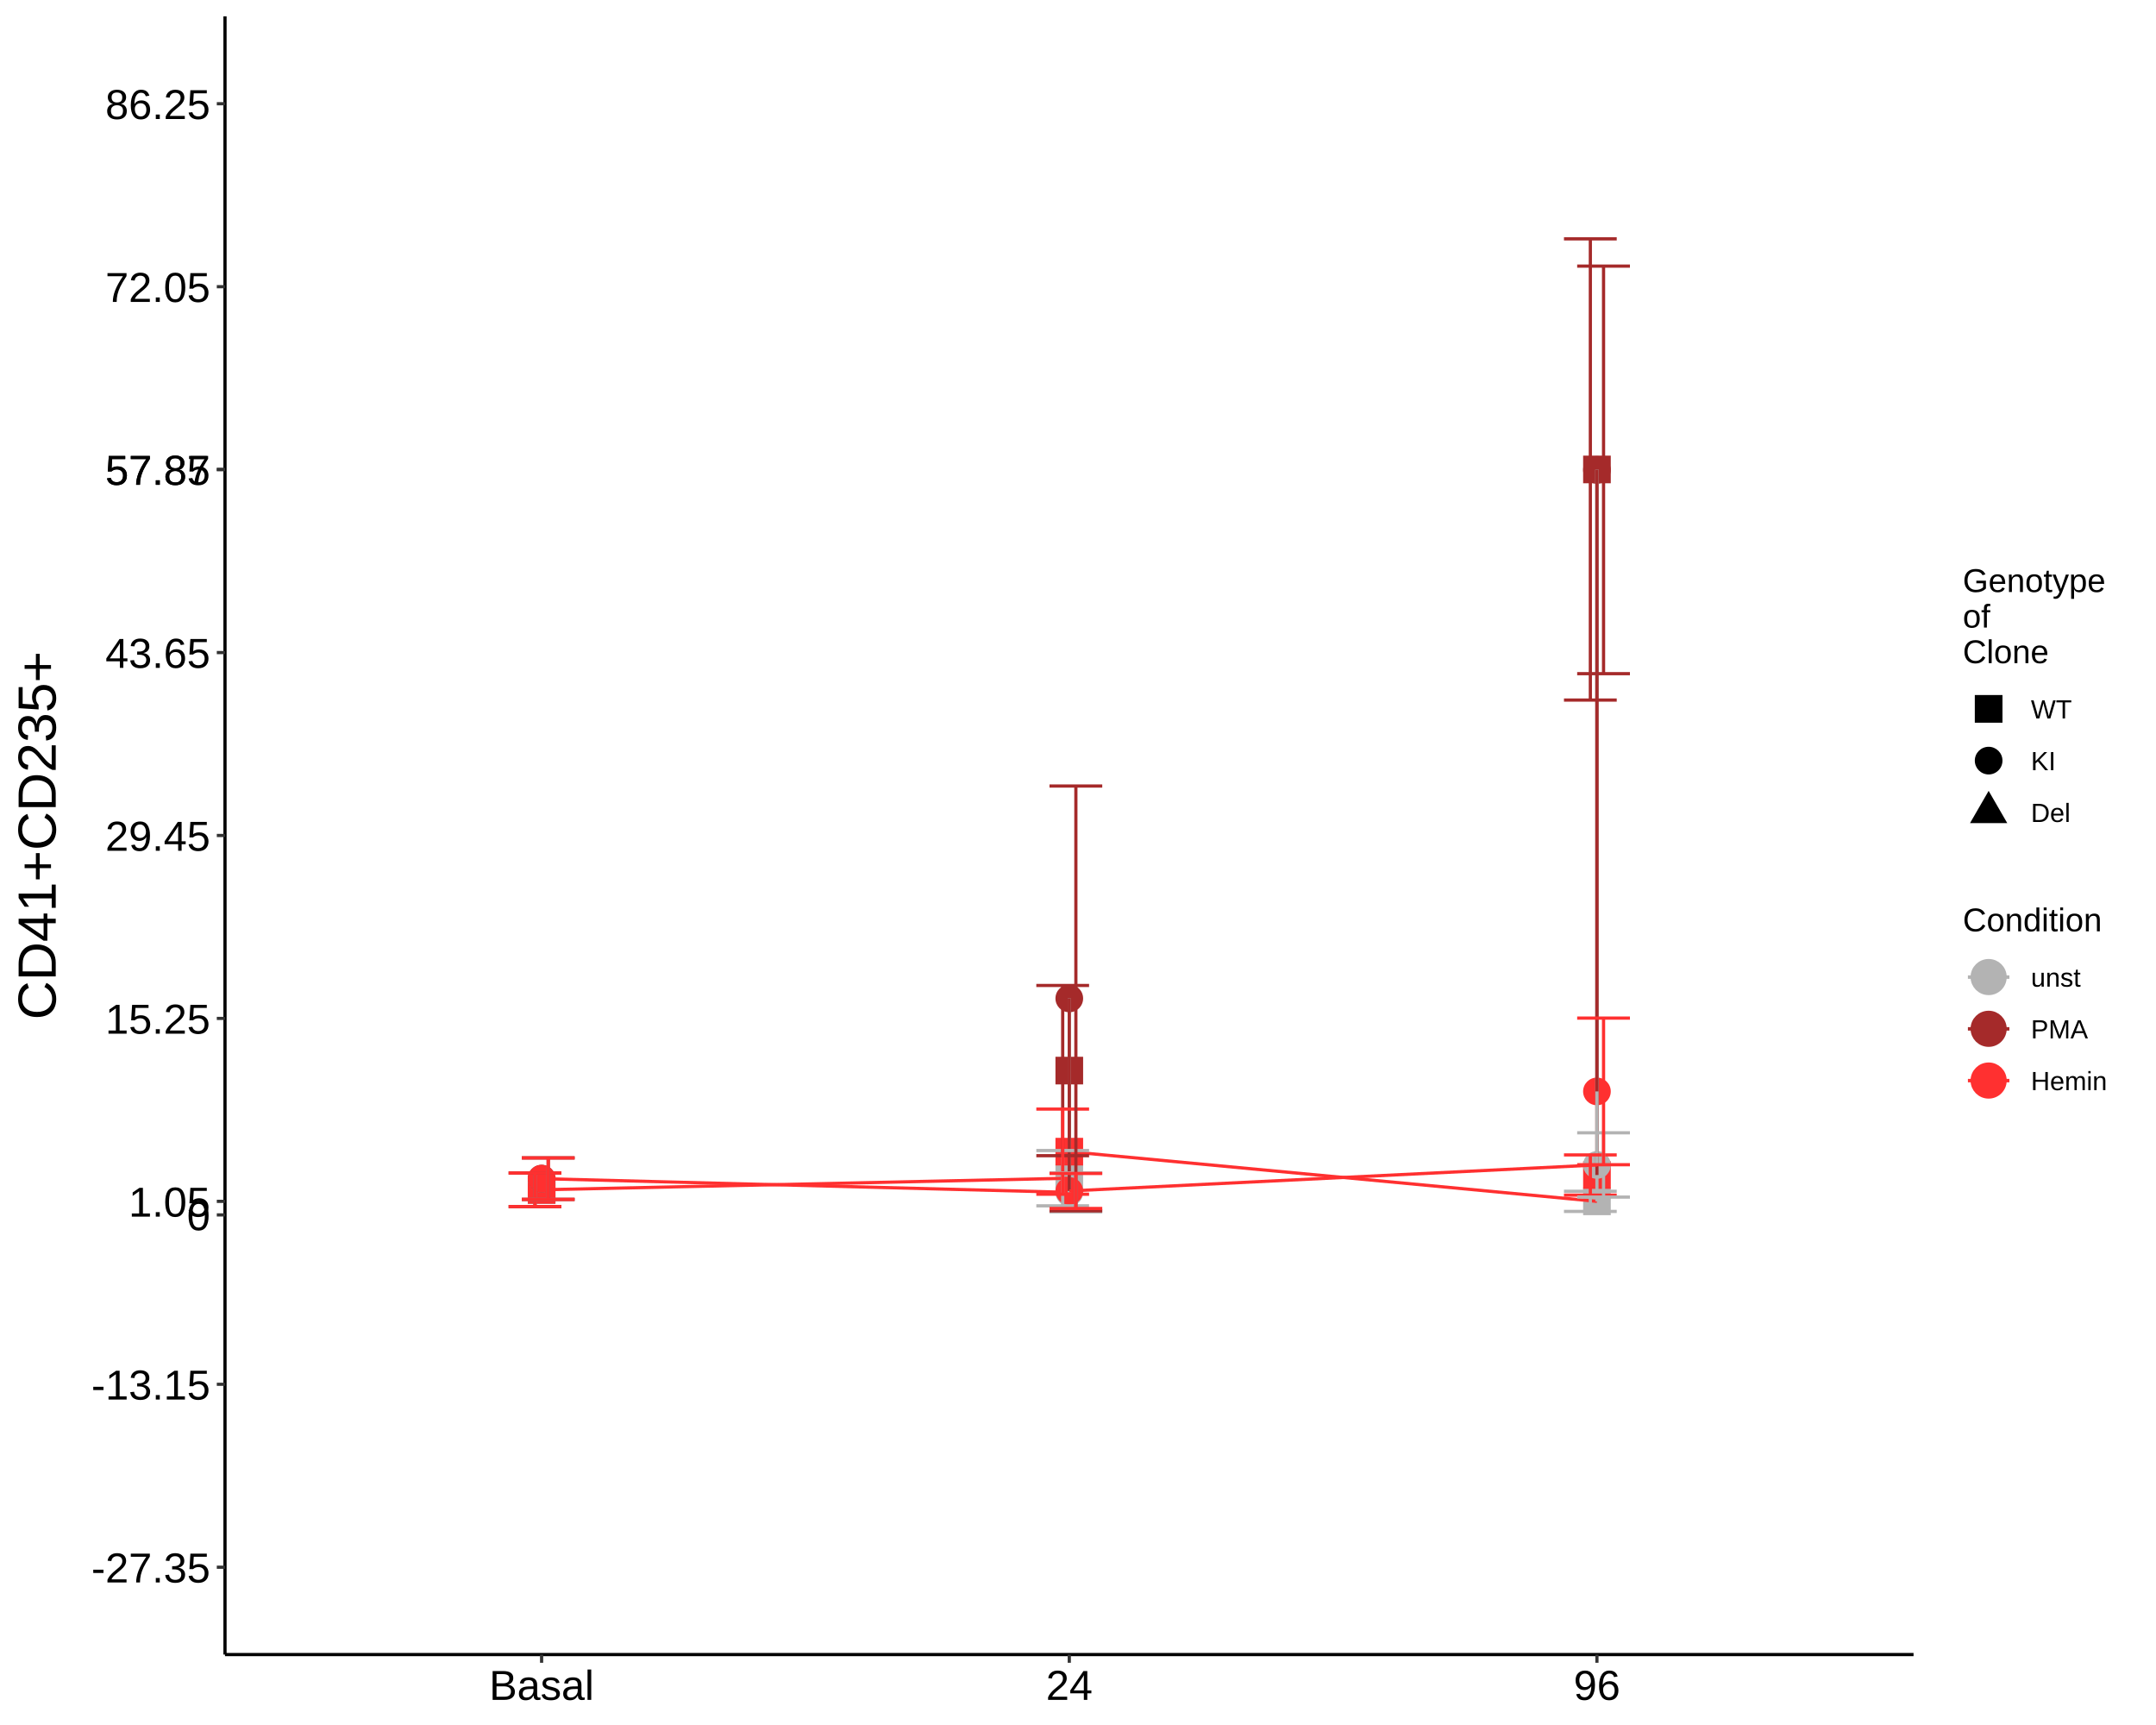
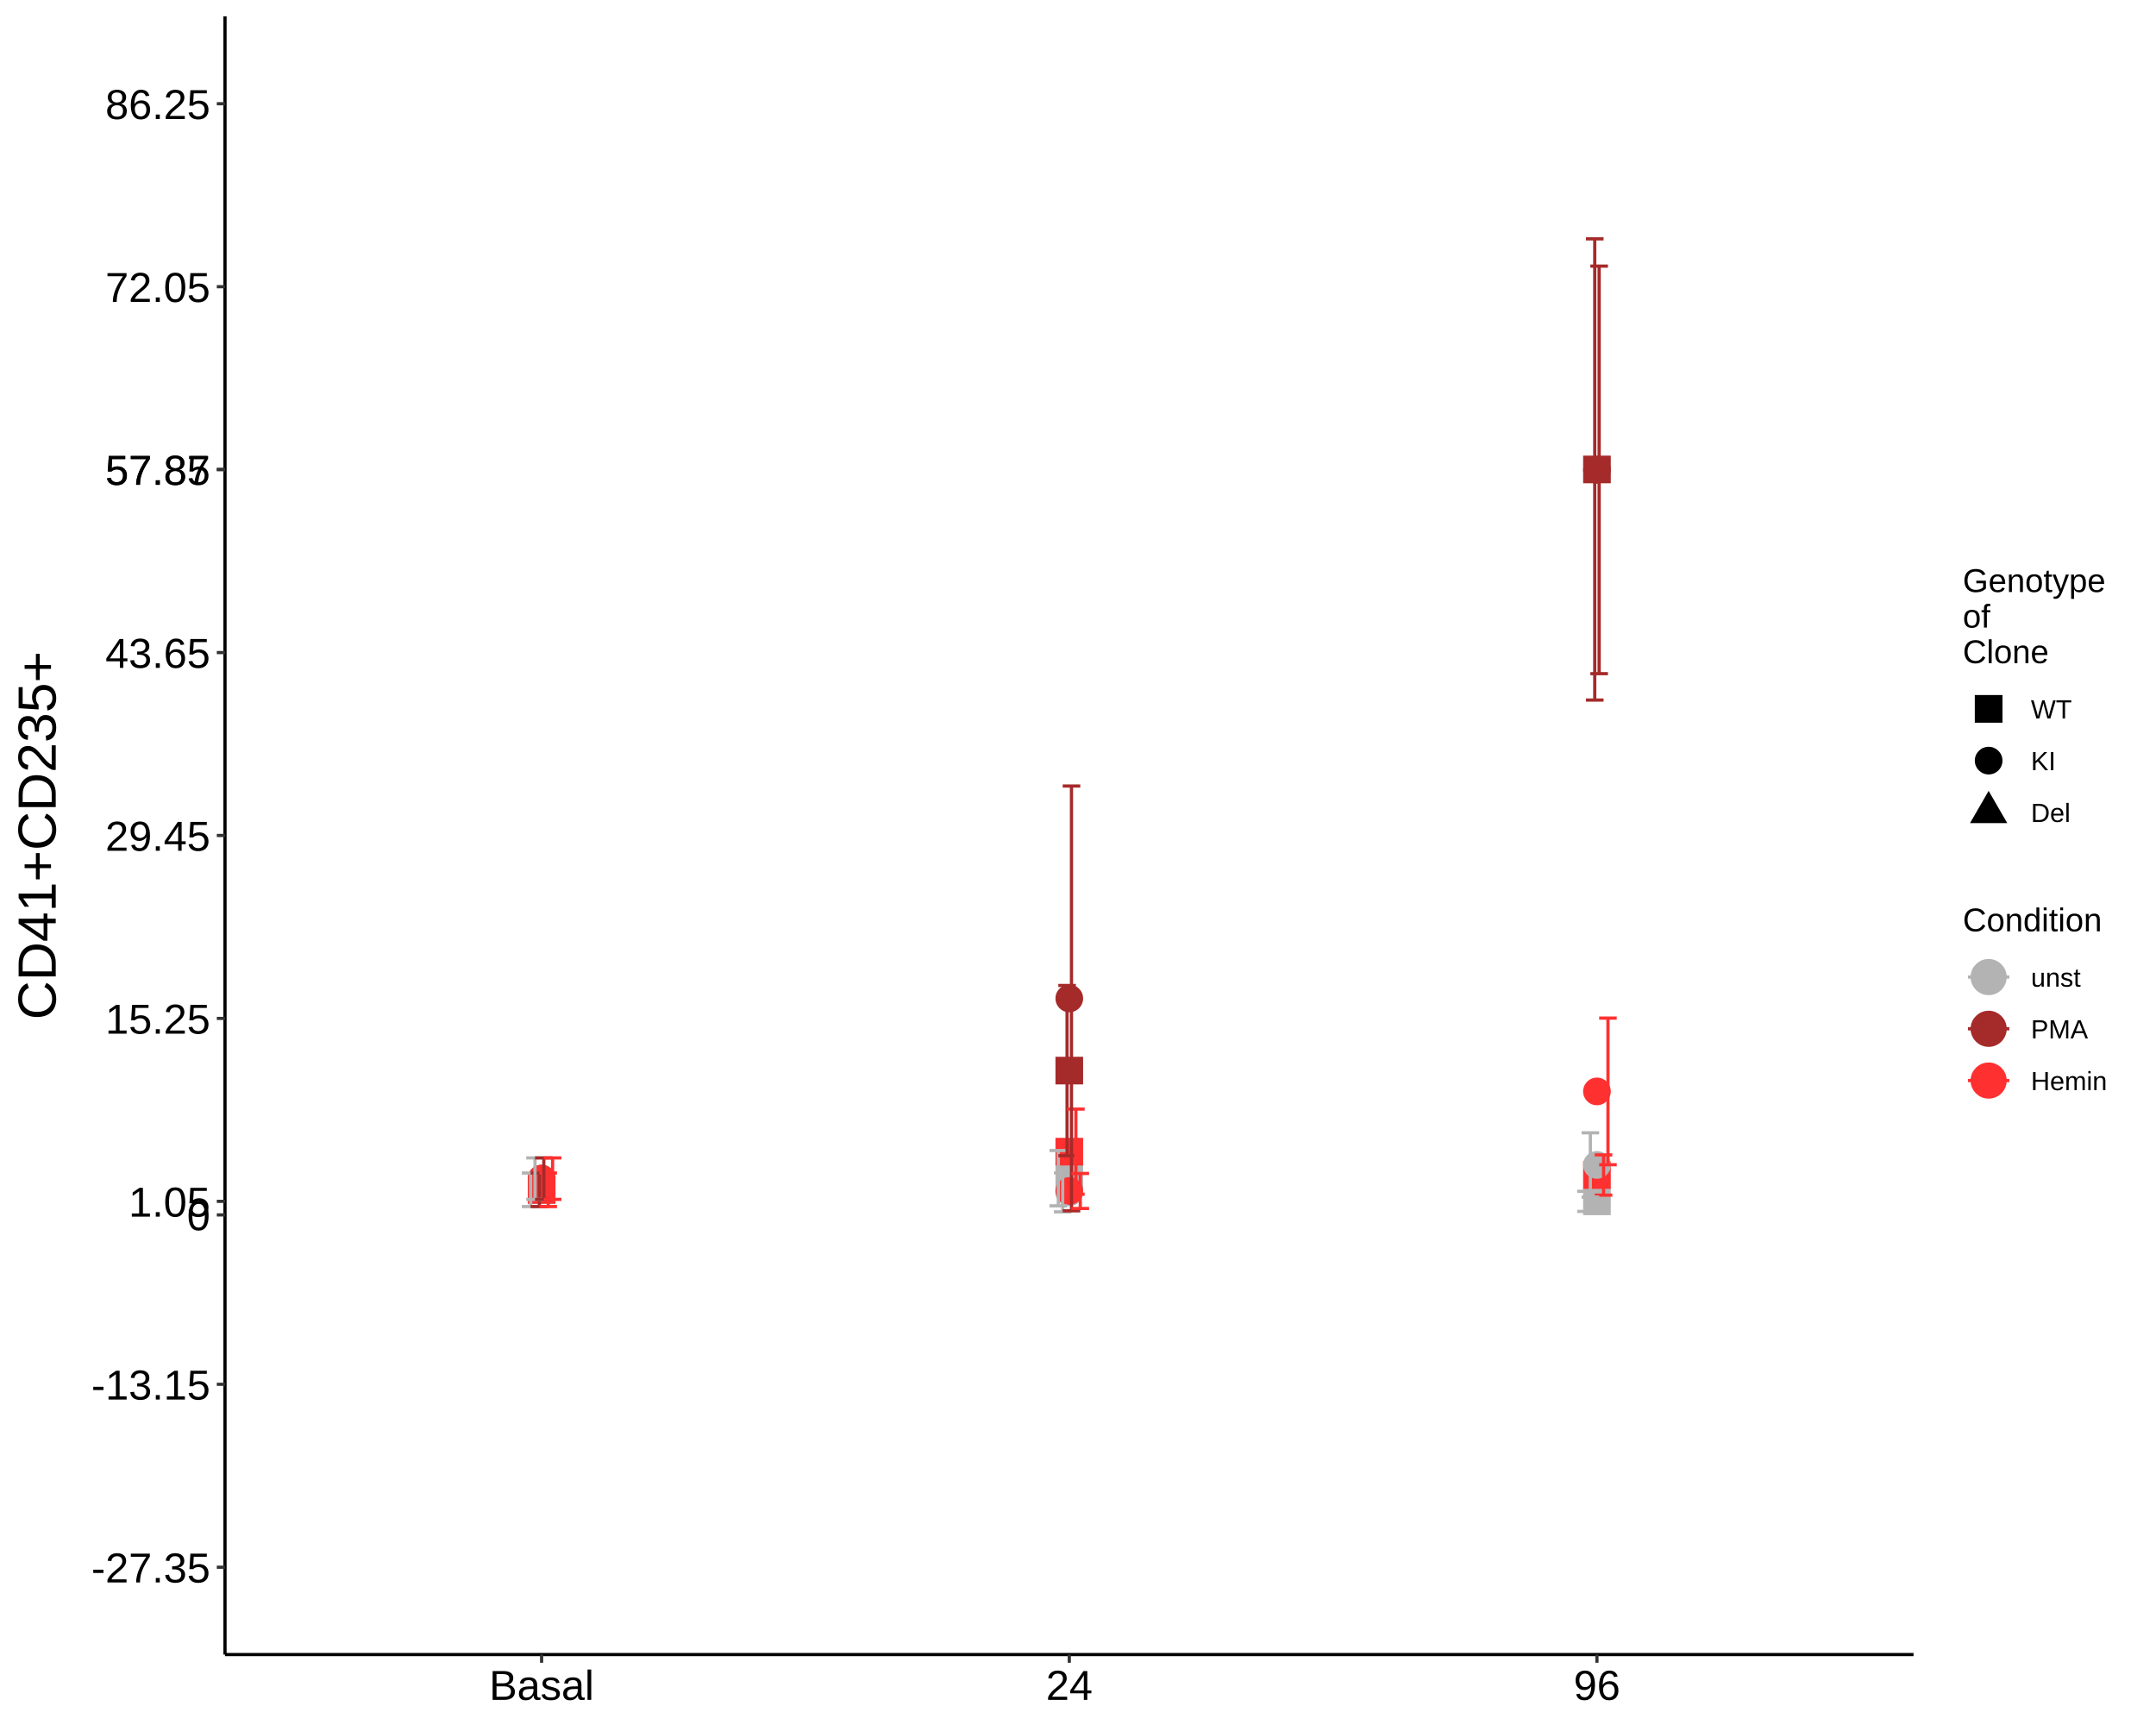
<svg xmlns="http://www.w3.org/2000/svg" class="svglite" width="720.00pt" height="576.00pt" viewBox="0 0 720.00 576.00">
  <defs>
    <style type="text/css">
    .svglite line, .svglite polyline, .svglite polygon, .svglite path, .svglite rect, .svglite circle {
      fill: none;
      stroke: #000000;
      stroke-linecap: round;
      stroke-linejoin: round;
      stroke-miterlimit: 10.00;
    }
  </style>
  </defs>
  <rect width="100%" height="100%" style="stroke: none; fill: #FFFFFF;" />
  <defs>
    <clipPath id="cpMC4wMHw3MjAuMDB8MC4wMHw1NzYuMDA=">
      <rect x="0.00" y="0.00" width="720.00" height="576.00" />
    </clipPath>
  </defs>
  <g clip-path="url(#cpMC4wMHw3MjAuMDB8MC4wMHw1NzYuMDA=)">
    <rect x="0" y="0.00" width="720.00" height="576.00" style="stroke-width: 1.07; stroke: #FFFFFF; fill: #FFFFFF;" />
  </g>
  <defs>
    <clipPath id="cpNzUuMTR8NjM5LjAzfDUuNDh8NTUyLjQ4">
      <rect x="75.14" y="5.48" width="563.89" height="547.00" />
    </clipPath>
  </defs>
  <g clip-path="url(#cpNzUuMTR8NjM5LjAzfDUuNDh8NTUyLjQ4)">
    <rect x="75.14" y="5.48" width="563.89" height="547.00" style="stroke-width: 1.07; stroke: none; fill: #FFFFFF;" />
    <polygon points="176.25,401.90 185.49,401.90 185.49,392.66 176.25,392.66 " style="stroke-width: 2.83; stroke: none; fill: #B3B3B3;" />
    <polygon points="352.47,398.04 361.71,398.04 361.71,388.80 352.47,388.80 " style="stroke-width: 2.83; stroke: none; fill: #B3B3B3;" />
    <polygon points="528.69,405.76 537.92,405.76 537.92,396.53 528.69,396.53 " style="stroke-width: 2.83; stroke: none; fill: #B3B3B3;" />
    <polygon points="176.25,401.90 185.49,401.90 185.49,392.66 176.25,392.66 " style="stroke-width: 2.83; stroke: none; fill: #A52A2A;" />
    <polygon points="352.47,362.10 361.71,362.10 361.71,352.87 352.47,352.87 " style="stroke-width: 2.83; stroke: none; fill: #A52A2A;" />
    <polygon points="528.69,161.37 537.92,161.37 537.92,152.14 528.69,152.14 " style="stroke-width: 2.83; stroke: none; fill: #A52A2A;" />
    <polygon points="176.25,401.90 185.49,401.90 185.49,392.66 176.25,392.66 " style="stroke-width: 2.83; stroke: none; fill: #FF3030;" />
    <polygon points="352.47,389.17 361.71,389.17 361.71,379.94 352.47,379.94 " style="stroke-width: 2.83; stroke: none; fill: #FF3030;" />
    <polygon points="528.69,396.97 537.92,396.97 537.92,387.74 528.69,387.74 " style="stroke-width: 2.83; stroke: none; fill: #FF3030;" />
    <circle cx="180.87" cy="393.57" r="4.62" style="stroke-width: 2.83; stroke: none; fill: #B3B3B3;" />
    <circle cx="357.09" cy="398.15" r="4.62" style="stroke-width: 2.83; stroke: none; fill: #B3B3B3;" />
    <circle cx="533.30" cy="388.99" r="4.62" style="stroke-width: 2.83; stroke: none; fill: #B3B3B3;" />
    <circle cx="180.87" cy="393.57" r="4.62" style="stroke-width: 2.83; stroke: none; fill: #A52A2A;" />
    <circle cx="357.09" cy="333.39" r="4.62" style="stroke-width: 2.83; stroke: none; fill: #A52A2A;" />
    <circle cx="533.30" cy="156.90" r="4.62" style="stroke-width: 2.83; stroke: none; fill: #A52A2A;" />
    <circle cx="180.87" cy="393.57" r="4.62" style="stroke-width: 2.83; stroke: none; fill: #FF3030;" />
    <circle cx="357.09" cy="397.68" r="4.62" style="stroke-width: 2.83; stroke: none; fill: #FF3030;" />
    <circle cx="533.30" cy="364.44" r="4.62" style="stroke-width: 2.83; stroke: none; fill: #FF3030;" />
-     <line x1="180.87" y1="397.28" x2="180.87" y2="397.28" style="stroke-width: 1.07; stroke: #B3B3B3; stroke-linecap: butt;" />
-     <line x1="180.87" y1="397.28" x2="180.87" y2="397.28" style="stroke-width: 1.07; stroke: #A52A2A; stroke-linecap: butt;" />
-     <line x1="180.87" y1="397.28" x2="357.09" y2="393.42" style="stroke-width: 1.07; stroke: #FF3030; stroke-linecap: butt;" />
-     <line x1="357.09" y1="393.42" x2="357.09" y2="357.48" style="stroke-width: 1.07; stroke: #B3B3B3; stroke-linecap: butt;" />
-     <line x1="357.09" y1="357.48" x2="357.09" y2="384.56" style="stroke-width: 1.07; stroke: #A52A2A; stroke-linecap: butt;" />
-     <line x1="357.09" y1="384.56" x2="533.30" y2="401.15" style="stroke-width: 1.07; stroke: #FF3030; stroke-linecap: butt;" />
-     <line x1="533.30" y1="401.15" x2="533.30" y2="156.75" style="stroke-width: 1.07; stroke: #B3B3B3; stroke-linecap: butt;" />
-     <line x1="533.30" y1="156.75" x2="533.30" y2="392.36" style="stroke-width: 1.07; stroke: #A52A2A; stroke-linecap: butt;" />
-     <line x1="180.87" y1="393.57" x2="180.87" y2="393.57" style="stroke-width: 1.07; stroke: #B3B3B3; stroke-linecap: butt;" />
-     <line x1="180.87" y1="393.57" x2="180.87" y2="393.57" style="stroke-width: 1.07; stroke: #A52A2A; stroke-linecap: butt;" />
-     <line x1="180.87" y1="393.57" x2="357.09" y2="398.15" style="stroke-width: 1.07; stroke: #FF3030; stroke-linecap: butt;" />
-     <line x1="357.09" y1="398.15" x2="357.09" y2="333.39" style="stroke-width: 1.07; stroke: #B3B3B3; stroke-linecap: butt;" />
-     <line x1="357.09" y1="333.39" x2="357.09" y2="397.68" style="stroke-width: 1.07; stroke: #A52A2A; stroke-linecap: butt;" />
-     <line x1="357.09" y1="397.68" x2="533.30" y2="388.99" style="stroke-width: 1.07; stroke: #FF3030; stroke-linecap: butt;" />
-     <line x1="533.30" y1="388.99" x2="533.30" y2="156.90" style="stroke-width: 1.07; stroke: #B3B3B3; stroke-linecap: butt;" />
-     <line x1="533.30" y1="156.90" x2="533.30" y2="364.44" style="stroke-width: 1.07; stroke: #A52A2A; stroke-linecap: butt;" />
-     <polyline points="169.86,391.68 187.48,391.68 " style="stroke-width: 1.07; stroke: #B3B3B3; stroke-linecap: butt;" />
-     <polyline points="178.67,391.68 178.67,402.89 " style="stroke-width: 1.07; stroke: #B3B3B3; stroke-linecap: butt;" />
-     <polyline points="169.86,402.89 187.48,402.89 " style="stroke-width: 1.07; stroke: #B3B3B3; stroke-linecap: butt;" />
-     <polyline points="346.08,384.18 363.70,384.18 " style="stroke-width: 1.07; stroke: #B3B3B3; stroke-linecap: butt;" />
-     <polyline points="354.89,384.18 354.89,402.65 " style="stroke-width: 1.07; stroke: #B3B3B3; stroke-linecap: butt;" />
-     <polyline points="346.08,402.65 363.70,402.65 " style="stroke-width: 1.07; stroke: #B3B3B3; stroke-linecap: butt;" />
-     <polyline points="522.29,397.79 539.91,397.79 " style="stroke-width: 1.07; stroke: #B3B3B3; stroke-linecap: butt;" />
-     <polyline points="531.10,397.79 531.10,404.50 " style="stroke-width: 1.07; stroke: #B3B3B3; stroke-linecap: butt;" />
-     <polyline points="522.29,404.50 539.91,404.50 " style="stroke-width: 1.07; stroke: #B3B3B3; stroke-linecap: butt;" />
-     <polyline points="169.86,391.68 187.48,391.68 " style="stroke-width: 1.07; stroke: #A52A2A; stroke-linecap: butt;" />
-     <polyline points="178.67,391.68 178.67,402.89 " style="stroke-width: 1.07; stroke: #A52A2A; stroke-linecap: butt;" />
-     <polyline points="169.86,402.89 187.48,402.89 " style="stroke-width: 1.07; stroke: #A52A2A; stroke-linecap: butt;" />
-     <polyline points="346.08,329.06 363.70,329.06 " style="stroke-width: 1.07; stroke: #A52A2A; stroke-linecap: butt;" />
-     <polyline points="354.89,329.06 354.89,385.90 " style="stroke-width: 1.07; stroke: #A52A2A; stroke-linecap: butt;" />
-     <polyline points="346.08,385.90 363.70,385.90 " style="stroke-width: 1.07; stroke: #A52A2A; stroke-linecap: butt;" />
-     <polyline points="522.29,79.75 539.91,79.75 " style="stroke-width: 1.07; stroke: #A52A2A; stroke-linecap: butt;" />
-     <polyline points="531.10,79.75 531.10,233.76 " style="stroke-width: 1.07; stroke: #A52A2A; stroke-linecap: butt;" />
-     <polyline points="522.29,233.76 539.91,233.76 " style="stroke-width: 1.07; stroke: #A52A2A; stroke-linecap: butt;" />
-     <polyline points="169.86,391.68 187.48,391.68 " style="stroke-width: 1.07; stroke: #FF3030; stroke-linecap: butt;" />
-     <polyline points="178.67,391.68 178.67,402.89 " style="stroke-width: 1.07; stroke: #FF3030; stroke-linecap: butt;" />
-     <polyline points="169.86,402.89 187.48,402.89 " style="stroke-width: 1.07; stroke: #FF3030; stroke-linecap: butt;" />
-     <polyline points="346.08,370.34 363.70,370.34 " style="stroke-width: 1.07; stroke: #FF3030; stroke-linecap: butt;" />
-     <polyline points="354.89,370.34 354.89,398.77 " style="stroke-width: 1.07; stroke: #FF3030; stroke-linecap: butt;" />
-     <polyline points="346.08,398.77 363.70,398.77 " style="stroke-width: 1.07; stroke: #FF3030; stroke-linecap: butt;" />
-     <polyline points="522.29,385.64 539.91,385.64 " style="stroke-width: 1.07; stroke: #FF3030; stroke-linecap: butt;" />
-     <polyline points="531.10,385.64 531.10,399.07 " style="stroke-width: 1.07; stroke: #FF3030; stroke-linecap: butt;" />
-     <polyline points="522.29,399.07 539.91,399.07 " style="stroke-width: 1.07; stroke: #FF3030; stroke-linecap: butt;" />
-     <polyline points="174.26,386.64 191.89,386.64 " style="stroke-width: 1.07; stroke: #B3B3B3; stroke-linecap: butt;" />
-     <polyline points="183.08,386.64 183.08,400.49 " style="stroke-width: 1.07; stroke: #B3B3B3; stroke-linecap: butt;" />
-     <polyline points="174.26,400.49 191.89,400.49 " style="stroke-width: 1.07; stroke: #B3B3B3; stroke-linecap: butt;" />
-     <polyline points="350.48,391.65 368.10,391.65 " style="stroke-width: 1.07; stroke: #B3B3B3; stroke-linecap: butt;" />
-     <polyline points="359.29,391.65 359.29,404.65 " style="stroke-width: 1.07; stroke: #B3B3B3; stroke-linecap: butt;" />
-     <polyline points="350.48,404.65 368.10,404.65 " style="stroke-width: 1.07; stroke: #B3B3B3; stroke-linecap: butt;" />
-     <polyline points="526.70,378.26 544.32,378.26 " style="stroke-width: 1.07; stroke: #B3B3B3; stroke-linecap: butt;" />
-     <polyline points="535.51,378.26 535.51,399.72 " style="stroke-width: 1.07; stroke: #B3B3B3; stroke-linecap: butt;" />
-     <polyline points="526.70,399.72 544.32,399.72 " style="stroke-width: 1.07; stroke: #B3B3B3; stroke-linecap: butt;" />
-     <polyline points="174.26,386.64 191.89,386.64 " style="stroke-width: 1.07; stroke: #A52A2A; stroke-linecap: butt;" />
-     <polyline points="183.08,386.64 183.08,400.49 " style="stroke-width: 1.07; stroke: #A52A2A; stroke-linecap: butt;" />
-     <polyline points="174.26,400.49 191.89,400.49 " style="stroke-width: 1.07; stroke: #A52A2A; stroke-linecap: butt;" />
-     <polyline points="350.48,262.47 368.10,262.47 " style="stroke-width: 1.07; stroke: #A52A2A; stroke-linecap: butt;" />
-     <polyline points="359.29,262.47 359.29,404.31 " style="stroke-width: 1.07; stroke: #A52A2A; stroke-linecap: butt;" />
-     <polyline points="350.48,404.31 368.10,404.31 " style="stroke-width: 1.07; stroke: #A52A2A; stroke-linecap: butt;" />
-     <polyline points="526.70,88.85 544.32,88.85 " style="stroke-width: 1.07; stroke: #A52A2A; stroke-linecap: butt;" />
-     <polyline points="535.51,88.85 535.51,224.94 " style="stroke-width: 1.07; stroke: #A52A2A; stroke-linecap: butt;" />
-     <polyline points="526.70,224.94 544.32,224.94 " style="stroke-width: 1.07; stroke: #A52A2A; stroke-linecap: butt;" />
-     <polyline points="174.26,386.64 191.89,386.64 " style="stroke-width: 1.07; stroke: #FF3030; stroke-linecap: butt;" />
-     <polyline points="183.08,386.64 183.08,400.49 " style="stroke-width: 1.07; stroke: #FF3030; stroke-linecap: butt;" />
-     <polyline points="174.26,400.49 191.89,400.49 " style="stroke-width: 1.07; stroke: #FF3030; stroke-linecap: butt;" />
-     <polyline points="350.48,391.83 368.10,391.83 " style="stroke-width: 1.07; stroke: #FF3030; stroke-linecap: butt;" />
-     <polyline points="359.29,391.83 359.29,403.52 " style="stroke-width: 1.07; stroke: #FF3030; stroke-linecap: butt;" />
-     <polyline points="350.48,403.52 368.10,403.52 " style="stroke-width: 1.07; stroke: #FF3030; stroke-linecap: butt;" />
-     <polyline points="526.70,339.96 544.32,339.96 " style="stroke-width: 1.07; stroke: #FF3030; stroke-linecap: butt;" />
-     <polyline points="535.51,339.96 535.51,388.91 " style="stroke-width: 1.07; stroke: #FF3030; stroke-linecap: butt;" />
-     <polyline points="526.70,388.91 544.32,388.91 " style="stroke-width: 1.07; stroke: #FF3030; stroke-linecap: butt;" />
+     <polyline points="174.26,391.68 180.14,391.68 " style="stroke-width: 1.07; stroke: #B3B3B3; stroke-linecap: butt;" />
+     <polyline points="177.20,391.68 177.20,402.89 " style="stroke-width: 1.07; stroke: #B3B3B3; stroke-linecap: butt;" />
+     <polyline points="174.26,402.89 180.14,402.89 " style="stroke-width: 1.07; stroke: #B3B3B3; stroke-linecap: butt;" />
+     <polyline points="350.48,384.18 356.35,384.18 " style="stroke-width: 1.07; stroke: #B3B3B3; stroke-linecap: butt;" />
+     <polyline points="353.42,384.18 353.42,402.65 " style="stroke-width: 1.07; stroke: #B3B3B3; stroke-linecap: butt;" />
+     <polyline points="350.48,402.65 356.35,402.65 " style="stroke-width: 1.07; stroke: #B3B3B3; stroke-linecap: butt;" />
+     <polyline points="526.70,397.79 532.57,397.79 " style="stroke-width: 1.07; stroke: #B3B3B3; stroke-linecap: butt;" />
+     <polyline points="529.63,397.79 529.63,404.50 " style="stroke-width: 1.07; stroke: #B3B3B3; stroke-linecap: butt;" />
+     <polyline points="526.70,404.50 532.57,404.50 " style="stroke-width: 1.07; stroke: #B3B3B3; stroke-linecap: butt;" />
+     <polyline points="177.20,391.68 183.08,391.68 " style="stroke-width: 1.07; stroke: #A52A2A; stroke-linecap: butt;" />
+     <polyline points="180.14,391.68 180.14,402.89 " style="stroke-width: 1.07; stroke: #A52A2A; stroke-linecap: butt;" />
+     <polyline points="177.20,402.89 183.08,402.89 " style="stroke-width: 1.07; stroke: #A52A2A; stroke-linecap: butt;" />
+     <polyline points="353.42,329.06 359.29,329.06 " style="stroke-width: 1.07; stroke: #A52A2A; stroke-linecap: butt;" />
+     <polyline points="356.35,329.06 356.35,385.90 " style="stroke-width: 1.07; stroke: #A52A2A; stroke-linecap: butt;" />
+     <polyline points="353.42,385.90 359.29,385.90 " style="stroke-width: 1.07; stroke: #A52A2A; stroke-linecap: butt;" />
+     <polyline points="529.63,79.75 535.51,79.75 " style="stroke-width: 1.07; stroke: #A52A2A; stroke-linecap: butt;" />
+     <polyline points="532.57,79.75 532.57,233.76 " style="stroke-width: 1.07; stroke: #A52A2A; stroke-linecap: butt;" />
+     <polyline points="529.63,233.76 535.51,233.76 " style="stroke-width: 1.07; stroke: #A52A2A; stroke-linecap: butt;" />
+     <polyline points="180.14,391.68 186.01,391.68 " style="stroke-width: 1.07; stroke: #FF3030; stroke-linecap: butt;" />
+     <polyline points="183.08,391.68 183.08,402.89 " style="stroke-width: 1.07; stroke: #FF3030; stroke-linecap: butt;" />
+     <polyline points="180.14,402.89 186.01,402.89 " style="stroke-width: 1.07; stroke: #FF3030; stroke-linecap: butt;" />
+     <polyline points="356.35,370.34 362.23,370.34 " style="stroke-width: 1.07; stroke: #FF3030; stroke-linecap: butt;" />
+     <polyline points="359.29,370.34 359.29,398.77 " style="stroke-width: 1.07; stroke: #FF3030; stroke-linecap: butt;" />
+     <polyline points="356.35,398.77 362.23,398.77 " style="stroke-width: 1.07; stroke: #FF3030; stroke-linecap: butt;" />
+     <polyline points="532.57,385.64 538.44,385.64 " style="stroke-width: 1.07; stroke: #FF3030; stroke-linecap: butt;" />
+     <polyline points="535.51,385.64 535.51,399.07 " style="stroke-width: 1.07; stroke: #FF3030; stroke-linecap: butt;" />
+     <polyline points="532.57,399.07 538.44,399.07 " style="stroke-width: 1.07; stroke: #FF3030; stroke-linecap: butt;" />
+     <polyline points="175.73,386.64 181.61,386.64 " style="stroke-width: 1.07; stroke: #B3B3B3; stroke-linecap: butt;" />
+     <polyline points="178.67,386.64 178.67,400.49 " style="stroke-width: 1.07; stroke: #B3B3B3; stroke-linecap: butt;" />
+     <polyline points="175.73,400.49 181.61,400.49 " style="stroke-width: 1.07; stroke: #B3B3B3; stroke-linecap: butt;" />
+     <polyline points="351.95,391.65 357.82,391.65 " style="stroke-width: 1.07; stroke: #B3B3B3; stroke-linecap: butt;" />
+     <polyline points="354.89,391.65 354.89,404.65 " style="stroke-width: 1.07; stroke: #B3B3B3; stroke-linecap: butt;" />
+     <polyline points="351.95,404.65 357.82,404.65 " style="stroke-width: 1.07; stroke: #B3B3B3; stroke-linecap: butt;" />
+     <polyline points="528.17,378.26 534.04,378.26 " style="stroke-width: 1.07; stroke: #B3B3B3; stroke-linecap: butt;" />
+     <polyline points="531.10,378.26 531.10,399.72 " style="stroke-width: 1.07; stroke: #B3B3B3; stroke-linecap: butt;" />
+     <polyline points="528.17,399.72 534.04,399.72 " style="stroke-width: 1.07; stroke: #B3B3B3; stroke-linecap: butt;" />
+     <polyline points="178.67,386.64 184.54,386.64 " style="stroke-width: 1.07; stroke: #A52A2A; stroke-linecap: butt;" />
+     <polyline points="181.61,386.64 181.61,400.49 " style="stroke-width: 1.07; stroke: #A52A2A; stroke-linecap: butt;" />
+     <polyline points="178.67,400.49 184.54,400.49 " style="stroke-width: 1.07; stroke: #A52A2A; stroke-linecap: butt;" />
+     <polyline points="354.89,262.47 360.76,262.47 " style="stroke-width: 1.07; stroke: #A52A2A; stroke-linecap: butt;" />
+     <polyline points="357.82,262.47 357.82,404.31 " style="stroke-width: 1.07; stroke: #A52A2A; stroke-linecap: butt;" />
+     <polyline points="354.89,404.31 360.76,404.31 " style="stroke-width: 1.07; stroke: #A52A2A; stroke-linecap: butt;" />
+     <polyline points="531.10,88.85 536.98,88.85 " style="stroke-width: 1.07; stroke: #A52A2A; stroke-linecap: butt;" />
+     <polyline points="534.04,88.85 534.04,224.94 " style="stroke-width: 1.07; stroke: #A52A2A; stroke-linecap: butt;" />
+     <polyline points="531.10,224.94 536.98,224.94 " style="stroke-width: 1.07; stroke: #A52A2A; stroke-linecap: butt;" />
+     <polyline points="181.61,386.64 187.48,386.64 " style="stroke-width: 1.07; stroke: #FF3030; stroke-linecap: butt;" />
+     <polyline points="184.54,386.64 184.54,400.49 " style="stroke-width: 1.07; stroke: #FF3030; stroke-linecap: butt;" />
+     <polyline points="181.61,400.49 187.48,400.49 " style="stroke-width: 1.07; stroke: #FF3030; stroke-linecap: butt;" />
+     <polyline points="357.82,391.83 363.70,391.83 " style="stroke-width: 1.07; stroke: #FF3030; stroke-linecap: butt;" />
+     <polyline points="360.76,391.83 360.76,403.52 " style="stroke-width: 1.07; stroke: #FF3030; stroke-linecap: butt;" />
+     <polyline points="357.82,403.52 363.70,403.52 " style="stroke-width: 1.07; stroke: #FF3030; stroke-linecap: butt;" />
+     <polyline points="534.04,339.96 539.91,339.96 " style="stroke-width: 1.07; stroke: #FF3030; stroke-linecap: butt;" />
+     <polyline points="536.98,339.96 536.98,388.91 " style="stroke-width: 1.07; stroke: #FF3030; stroke-linecap: butt;" />
+     <polyline points="534.04,388.91 539.91,388.91 " style="stroke-width: 1.07; stroke: #FF3030; stroke-linecap: butt;" />
  </g>
  <g clip-path="url(#cpMC4wMHw3MjAuMDB8MC4wMHw1NzYuMDA=)">
    <polyline points="75.14,552.48 75.14,5.48 " style="stroke-width: 1.07; stroke-linecap: butt;" />
    <text x="70.21" y="528.41" text-anchor="end" style="font-size: 14.00px; font-family: Arimo;" textLength="45.12px" lengthAdjust="spacingAndGlyphs">-27.35</text>
    <text x="70.21" y="467.33" text-anchor="end" style="font-size: 14.00px; font-family: Arimo;" textLength="45.12px" lengthAdjust="spacingAndGlyphs">-13.15</text>
    <text x="70.21" y="410.78" text-anchor="end" style="font-size: 14.00px; font-family: Arimo;" textLength="8.91px" lengthAdjust="spacingAndGlyphs">0</text>
    <text x="70.21" y="406.25" text-anchor="end" style="font-size: 14.00px; font-family: Arimo;" textLength="31.17px" lengthAdjust="spacingAndGlyphs">1.05</text>
    <text x="70.21" y="345.16" text-anchor="end" style="font-size: 14.00px; font-family: Arimo;" textLength="40.08px" lengthAdjust="spacingAndGlyphs">15.25</text>
    <text x="70.21" y="284.08" text-anchor="end" style="font-size: 14.00px; font-family: Arimo;" textLength="40.08px" lengthAdjust="spacingAndGlyphs">29.45</text>
    <text x="70.21" y="223.00" text-anchor="end" style="font-size: 14.00px; font-family: Arimo;" textLength="40.08px" lengthAdjust="spacingAndGlyphs">43.65</text>
    <text x="70.21" y="161.91" text-anchor="end" style="font-size: 14.00px; font-family: Arimo;" textLength="40.08px" lengthAdjust="spacingAndGlyphs">57.85</text>
    <text x="70.21" y="161.86" text-anchor="end" style="font-size: 14.00px; font-family: Arimo;" textLength="40.08px" lengthAdjust="spacingAndGlyphs">57.87</text>
    <text x="70.21" y="100.83" text-anchor="end" style="font-size: 14.00px; font-family: Arimo;" textLength="40.08px" lengthAdjust="spacingAndGlyphs">72.05</text>
    <text x="70.21" y="39.75" text-anchor="end" style="font-size: 14.00px; font-family: Arimo;" textLength="40.08px" lengthAdjust="spacingAndGlyphs">86.25</text>
    <polyline points="72.40,523.31 75.14,523.31 " style="stroke-width: 1.07; stroke: #333333; stroke-linecap: butt;" />
    <polyline points="72.40,462.23 75.14,462.23 " style="stroke-width: 1.07; stroke: #333333; stroke-linecap: butt;" />
    <polyline points="72.40,405.68 75.14,405.68 " style="stroke-width: 1.07; stroke: #333333; stroke-linecap: butt;" />
    <polyline points="72.40,401.15 75.14,401.15 " style="stroke-width: 1.07; stroke: #333333; stroke-linecap: butt;" />
    <polyline points="72.40,340.06 75.14,340.06 " style="stroke-width: 1.07; stroke: #333333; stroke-linecap: butt;" />
    <polyline points="72.40,278.98 75.14,278.98 " style="stroke-width: 1.07; stroke: #333333; stroke-linecap: butt;" />
    <polyline points="72.40,217.90 75.14,217.90 " style="stroke-width: 1.07; stroke: #333333; stroke-linecap: butt;" />
    <polyline points="72.40,156.81 75.14,156.81 " style="stroke-width: 1.07; stroke: #333333; stroke-linecap: butt;" />
    <polyline points="72.40,156.75 75.14,156.75 " style="stroke-width: 1.07; stroke: #333333; stroke-linecap: butt;" />
    <polyline points="72.40,95.73 75.14,95.73 " style="stroke-width: 1.07; stroke: #333333; stroke-linecap: butt;" />
    <polyline points="72.40,34.64 75.14,34.64 " style="stroke-width: 1.07; stroke: #333333; stroke-linecap: butt;" />
    <polyline points="75.14,552.48 639.03,552.48 " style="stroke-width: 1.07; stroke-linecap: butt;" />
    <polyline points="180.87,555.22 180.87,552.48 " style="stroke-width: 1.07; stroke: #333333; stroke-linecap: butt;" />
    <polyline points="357.09,555.22 357.09,552.48 " style="stroke-width: 1.07; stroke: #333333; stroke-linecap: butt;" />
    <polyline points="533.30,555.22 533.30,552.48 " style="stroke-width: 1.07; stroke: #333333; stroke-linecap: butt;" />
    <text x="180.87" y="567.61" text-anchor="middle" style="font-size: 14.00px; font-family: Arimo;" textLength="37.94px" lengthAdjust="spacingAndGlyphs">Basal</text>
    <text x="357.09" y="567.61" text-anchor="middle" style="font-size: 14.00px; font-family: Arimo;" textLength="17.81px" lengthAdjust="spacingAndGlyphs">24</text>
    <text x="533.30" y="567.61" text-anchor="middle" style="font-size: 14.00px; font-family: Arimo;" textLength="17.81px" lengthAdjust="spacingAndGlyphs">96</text>
    <text transform="translate(18.61,278.98) rotate(-90)" text-anchor="middle" style="font-size: 18.00px; font-family: Arimo;" textLength="140.31px" lengthAdjust="spacingAndGlyphs">CD41+CD235+</text>
    <rect x="649.99" y="183.03" width="64.53" height="102.35" style="stroke-width: 1.07; stroke: none; fill: #FFFFFF;" />
    <text x="655.47" y="197.68" style="font-size: 11.00px; font-family: Arimo;" textLength="53.57px" lengthAdjust="spacingAndGlyphs">Genotype</text>
    <text x="655.47" y="209.56" style="font-size: 11.00px; font-family: Arimo;" textLength="10.61px" lengthAdjust="spacingAndGlyphs">of</text>
    <text x="655.47" y="221.44" style="font-size: 11.00px; font-family: Arimo;" textLength="31.21px" lengthAdjust="spacingAndGlyphs">Clone</text>
    <polygon points="659.49,241.32 668.73,241.32 668.73,232.08 659.49,232.08 " style="stroke-width: 2.83; stroke: none; fill: #000000;" />
    <circle cx="664.11" cy="253.98" r="4.62" style="stroke-width: 2.83; stroke: none; fill: #000000;" />
    <polygon points="664.11,264.08 670.33,274.85 657.89,274.85 " style="stroke-width: 2.83; stroke: none; fill: #000000;" />
    <text x="678.23" y="239.91" style="font-size: 8.80px; font-family: Arimo;" textLength="14.07px" lengthAdjust="spacingAndGlyphs">WT</text>
    <text x="678.23" y="257.19" style="font-size: 8.80px; font-family: Arimo;" textLength="8.36px" lengthAdjust="spacingAndGlyphs">KI</text>
    <text x="678.23" y="274.47" style="font-size: 8.80px; font-family: Arimo;" textLength="14.64px" lengthAdjust="spacingAndGlyphs">Del</text>
    <rect x="649.99" y="296.34" width="63.46" height="78.59" style="stroke-width: 1.07; stroke: none; fill: #FFFFFF;" />
    <text x="655.47" y="310.98" style="font-size: 11.00px; font-family: Arimo;" textLength="52.50px" lengthAdjust="spacingAndGlyphs">Condition</text>
    <circle cx="664.11" cy="326.25" r="4.62" style="stroke-width: 2.83; stroke: #B3B3B3; fill: #B3B3B3;" />
    <line x1="657.20" y1="326.25" x2="671.03" y2="326.25" style="stroke-width: 1.07; stroke: #B3B3B3; stroke-linecap: butt;" />
-     <line x1="657.20" y1="326.25" x2="671.03" y2="326.25" style="stroke-width: 1.07; stroke: #B3B3B3; stroke-linecap: butt;" />
    <circle cx="664.11" cy="343.53" r="4.62" style="stroke-width: 2.83; stroke: #A52A2A; fill: #A52A2A;" />
    <line x1="657.20" y1="343.53" x2="671.03" y2="343.53" style="stroke-width: 1.07; stroke: #A52A2A; stroke-linecap: butt;" />
-     <line x1="657.20" y1="343.53" x2="671.03" y2="343.53" style="stroke-width: 1.07; stroke: #A52A2A; stroke-linecap: butt;" />
    <circle cx="664.11" cy="360.81" r="4.62" style="stroke-width: 2.83; stroke: #FF3030; fill: #FF3030;" />
-     <line x1="657.20" y1="360.81" x2="671.03" y2="360.81" style="stroke-width: 1.07; stroke: #FF3030; stroke-linecap: butt;" />
    <line x1="657.20" y1="360.81" x2="671.03" y2="360.81" style="stroke-width: 1.07; stroke: #FF3030; stroke-linecap: butt;" />
    <text x="678.23" y="329.46" style="font-size: 8.80px; font-family: Arimo;" textLength="19.18px" lengthAdjust="spacingAndGlyphs">unst</text>
    <text x="678.23" y="346.74" style="font-size: 8.80px; font-family: Arimo;" textLength="18.91px" lengthAdjust="spacingAndGlyphs">PMA</text>
    <text x="678.23" y="364.02" style="font-size: 8.80px; font-family: Arimo;" textLength="28.62px" lengthAdjust="spacingAndGlyphs">Hemin</text>
  </g>
</svg>
